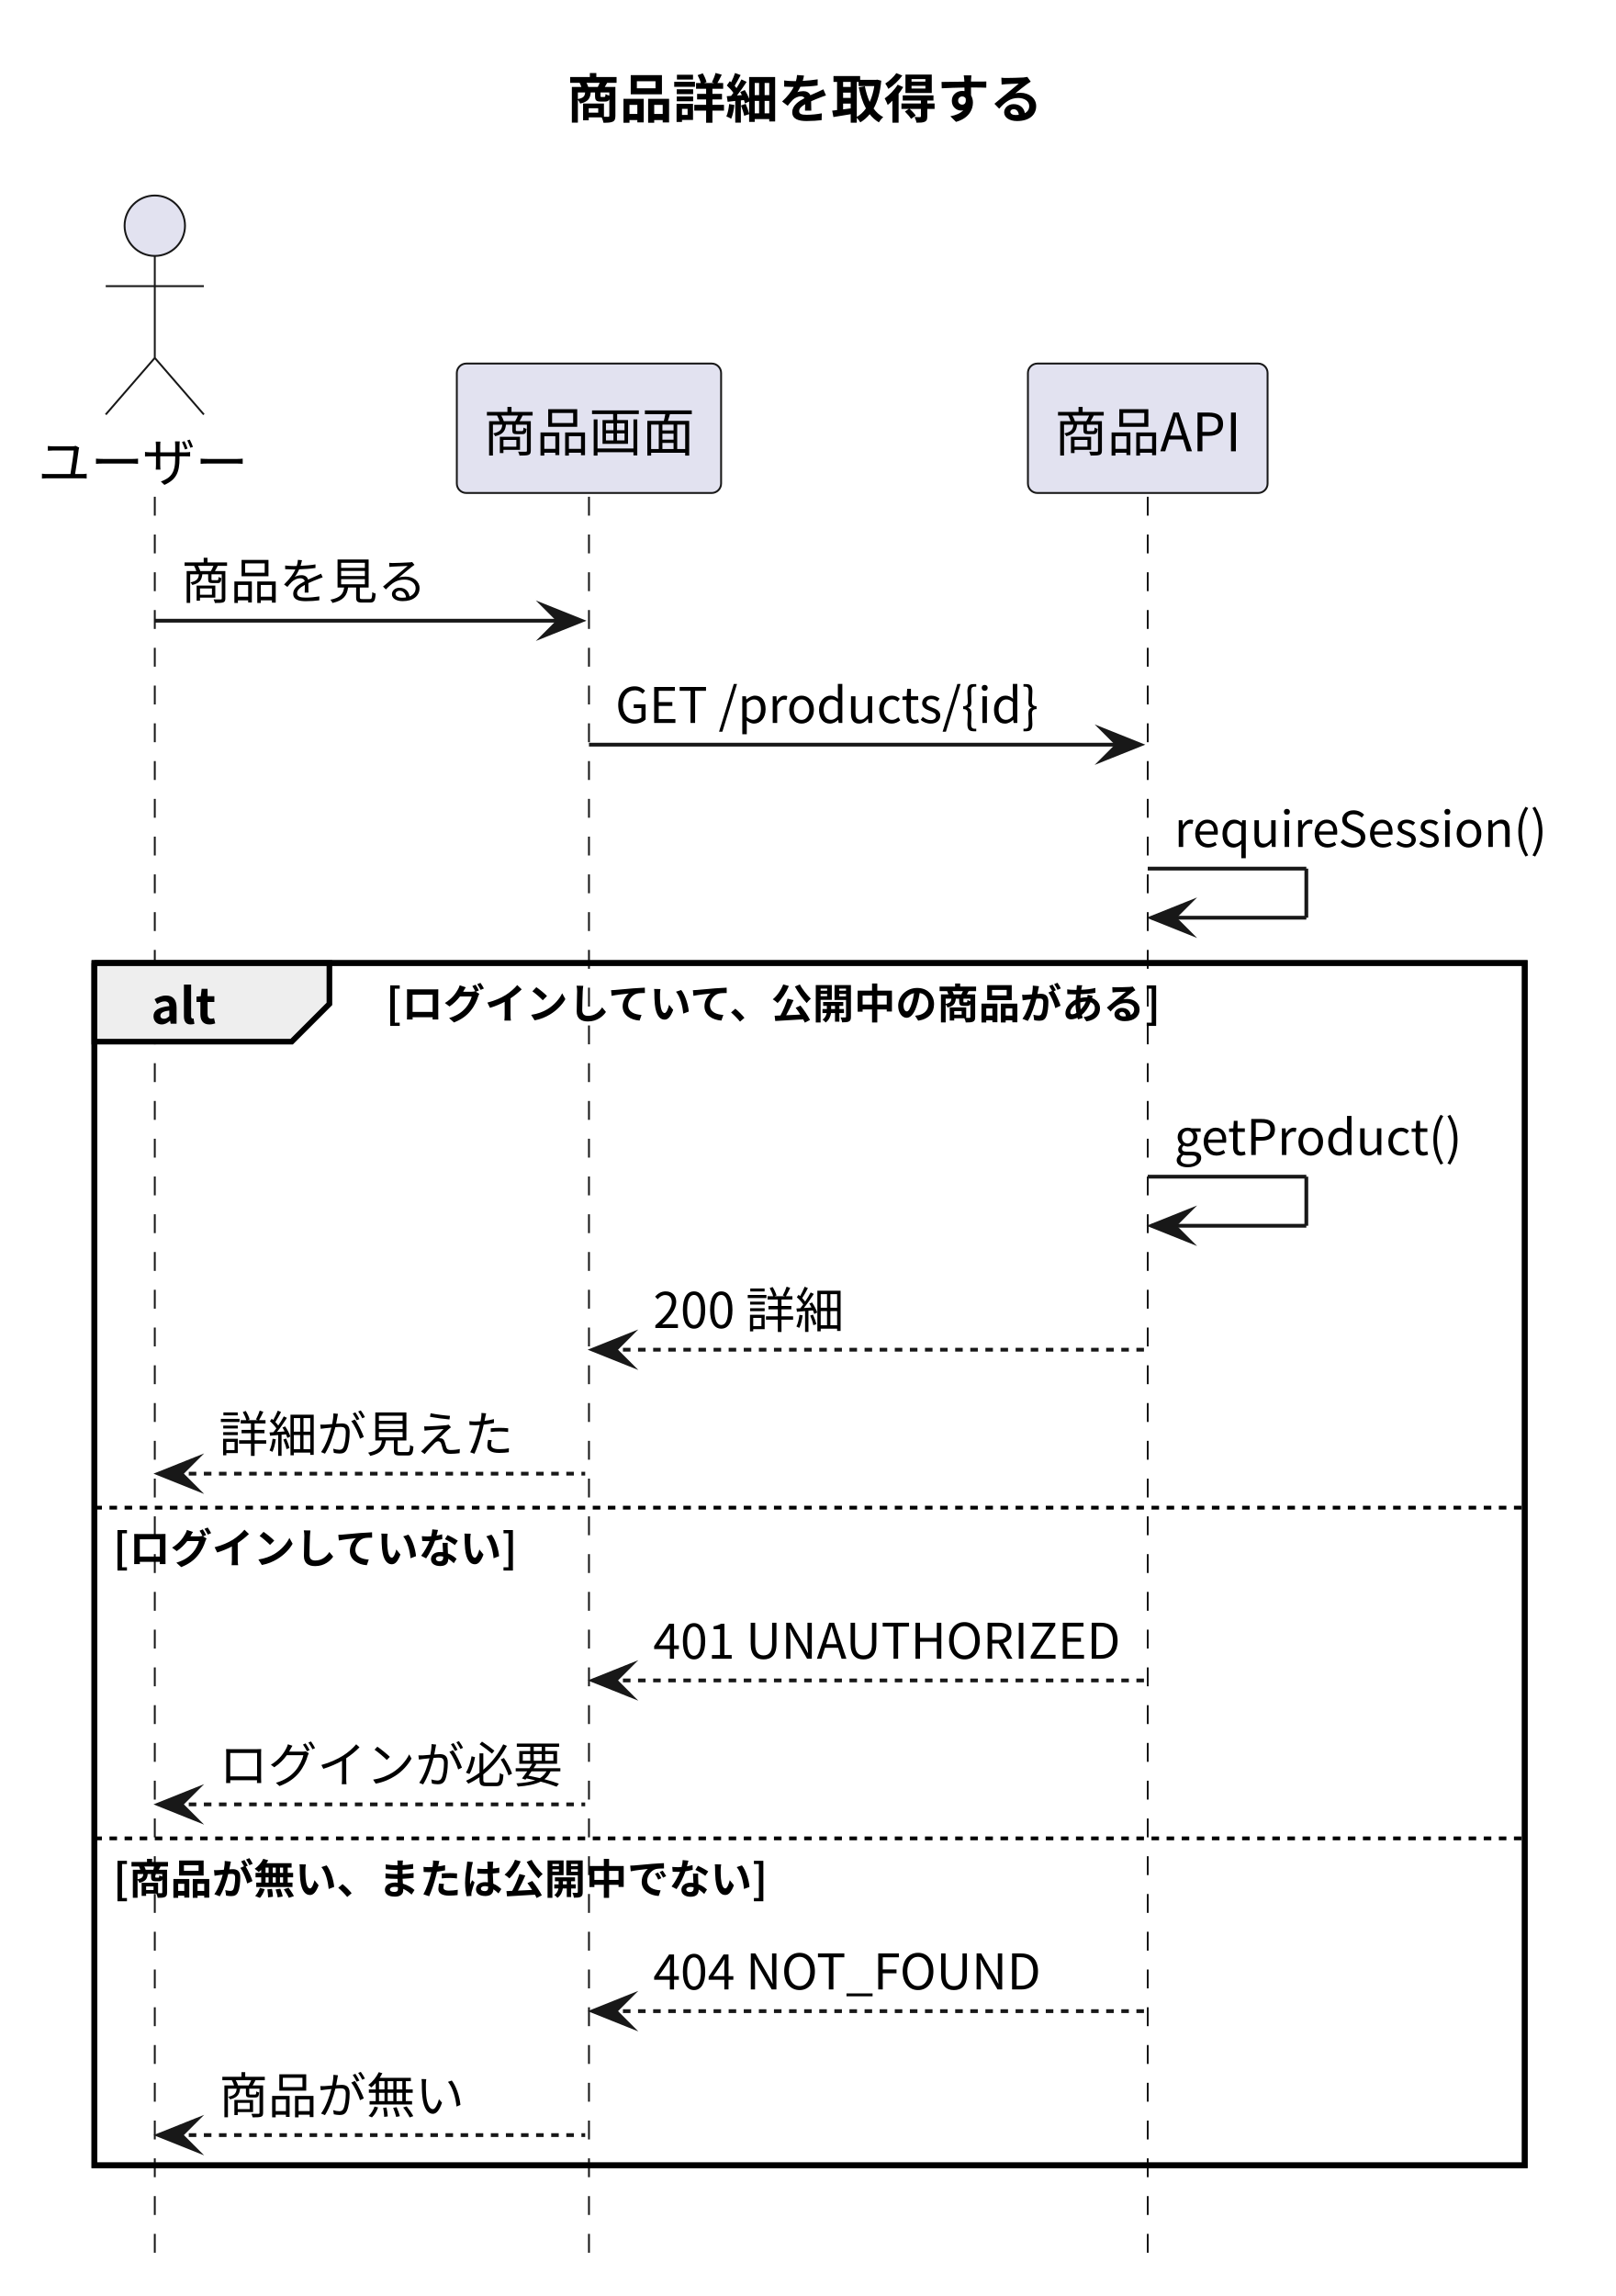
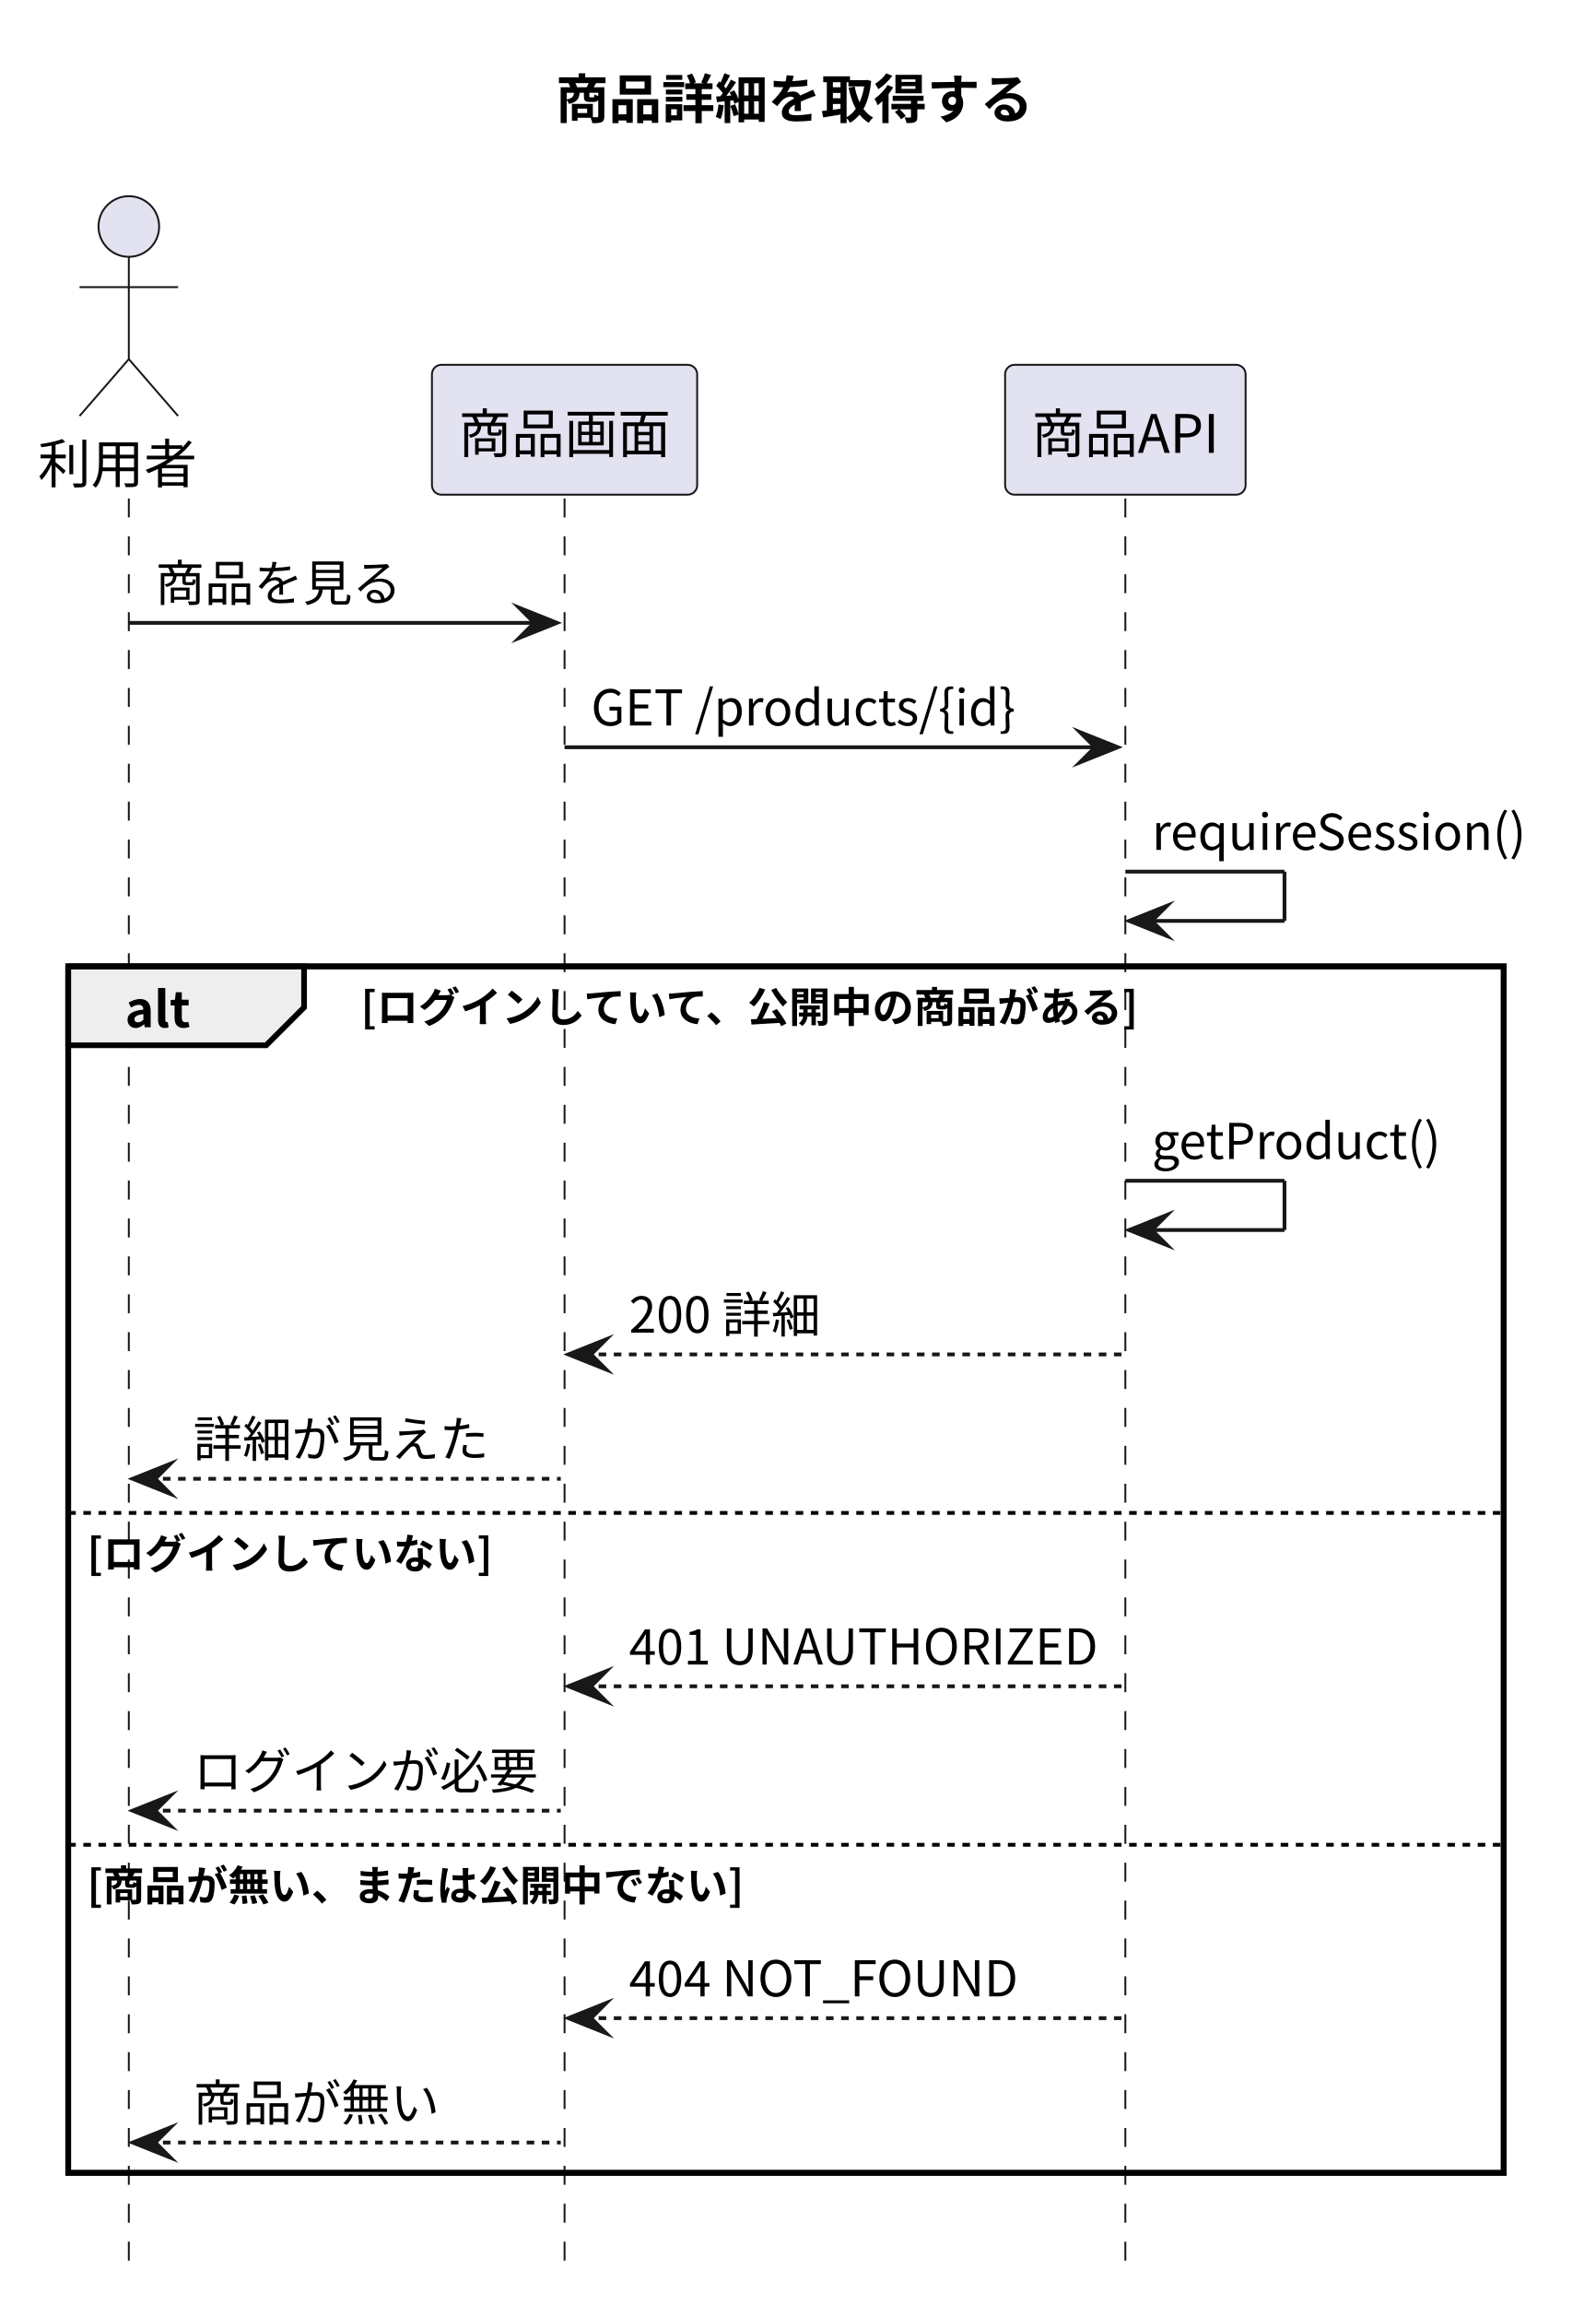
- <svg xmlns="http://www.w3.org/2000/svg" version="1.1" data-diagram-type="SEQUENCE" style="width:428px;height:608px;background:#FFFFFF;" width="428px" height="608px" viewBox="0 0 428 608" zoomAndPan="magnify" preserveAspectRatio="none" contentStyleType="text/css">
+ <svg xmlns="http://www.w3.org/2000/svg" version="1.1" data-diagram-type="SEQUENCE" style="width:421px;height:608px;background:#FFFFFF;" width="421px" height="608px" viewBox="0 0 421 608" zoomAndPan="magnify" preserveAspectRatio="none" contentStyleType="text/css">
  <defs />
  <g font-family="sans-serif" lengthAdjust="spacing">
    <g class="title" data-source-line="6">
-       <text x="150.157" y="31.24" fill="#000" font-size="14" textLength="125.999" font-weight="700" font-family="'Noto Sans CJK JP'">商品詳細を取得する</text>
+       <text x="146.657" y="31.24" fill="#000" font-size="14" textLength="125.999" font-weight="700" font-family="'Noto Sans CJK JP'">商品詳細を取得する</text>
    </g>
-     <rect x="25" y="255.016" width="378.863" height="318.376" fill="none" style="stroke:#000;stroke-width:1.5;" />
+     <rect x="18" y="255.016" width="378.863" height="318.376" fill="none" style="stroke:#000;stroke-width:1.5;" />
    <g class="participant-lifeline" data-qualified-name="User" data-entity-uid="part1" id="part1-lifeline" data-source-line="8">
      <g>
-         <rect x="37.5" y="131.544" width="8" height="465.848" fill="#000" fill-opacity="0" />
-         <line x1="41" y1="131.544" x2="41" y2="597.392" style="stroke:#181818;stroke-width:0.5;stroke-dasharray:5,5;" />
+         <rect x="30.5" y="131.544" width="8" height="465.848" fill="#000" fill-opacity="0" />
+         <line x1="34" y1="131.544" x2="34" y2="597.392" style="stroke:#181818;stroke-width:0.5;stroke-dasharray:5,5;" />
      </g>
    </g>
    <g class="participant-lifeline" data-qualified-name="Screen" data-entity-uid="part2" id="part2-lifeline" data-source-line="9">
      <g>
-         <rect x="152.5" y="131.544" width="8" height="465.848" fill="#000" fill-opacity="0" />
-         <line x1="156" y1="131.544" x2="156" y2="597.392" style="stroke:#181818;stroke-width:0.5;stroke-dasharray:5,5;" />
+         <rect x="145.5" y="131.544" width="8" height="465.848" fill="#000" fill-opacity="0" />
+         <line x1="149" y1="131.544" x2="149" y2="597.392" style="stroke:#181818;stroke-width:0.5;stroke-dasharray:5,5;" />
      </g>
    </g>
    <g class="participant-lifeline" data-qualified-name="API" data-entity-uid="part3" id="part3-lifeline" data-source-line="10">
      <g>
-         <rect x="300.507" y="131.544" width="8" height="465.848" fill="#000" fill-opacity="0" />
-         <line x1="304.007" y1="131.544" x2="304.007" y2="597.392" style="stroke:#181818;stroke-width:0.5;stroke-dasharray:5,5;" />
+         <rect x="293.507" y="131.544" width="8" height="465.848" fill="#000" fill-opacity="0" />
+         <line x1="297.007" y1="131.544" x2="297.007" y2="597.392" style="stroke:#181818;stroke-width:0.5;stroke-dasharray:5,5;" />
      </g>
    </g>
    <g class="participant participant-head" data-qualified-name="User" data-entity-uid="part1" id="part1-head" data-source-line="8">
-       <text x="10" y="127.512" fill="#000" font-size="14" textLength="56" font-family="'Noto Sans CJK JP'">ユーザー</text>
-       <ellipse cx="41" cy="59.772" rx="8" ry="8" fill="#E2E2F0" style="stroke:#181818;stroke-width:0.5;" />
-       <path d="M41,67.772 L41,94.772 M28,75.772 L54,75.772 M41,94.772 L28,109.772 M41,94.772 L54,109.772" style="stroke:#181818;stroke-width:0.5;" fill="none" />
+       <text x="10" y="127.512" fill="#000" font-size="14" textLength="42" font-family="'Noto Sans CJK JP'">利用者</text>
+       <ellipse cx="34" cy="59.772" rx="8" ry="8" fill="#E2E2F0" style="stroke:#181818;stroke-width:0.5;" />
+       <path d="M34,67.772 L34,94.772 M21,75.772 L47,75.772 M34,94.772 L21,109.772 M34,94.772 L47,109.772" style="stroke:#181818;stroke-width:0.5;" fill="none" />
    </g>
    <g class="participant participant-head" data-qualified-name="Screen" data-entity-uid="part2" id="part2-head" data-source-line="9">
-       <rect x="121" y="96.272" width="70" height="34.272" fill="#E2E2F0" style="stroke:#181818;stroke-width:0.5;" rx="2.5" ry="2.5" />
-       <text x="128" y="119.512" fill="#000" font-size="14" textLength="56" font-family="'Noto Sans CJK JP'">商品画面</text>
+       <rect x="114" y="96.272" width="70" height="34.272" fill="#E2E2F0" style="stroke:#181818;stroke-width:0.5;" rx="2.5" ry="2.5" />
+       <text x="121" y="119.512" fill="#000" font-size="14" textLength="56" font-family="'Noto Sans CJK JP'">商品画面</text>
    </g>
    <g class="participant participant-head" data-qualified-name="API" data-entity-uid="part3" id="part3-head" data-source-line="10">
-       <rect x="272.269" y="96.272" width="63.476" height="34.272" fill="#E2E2F0" style="stroke:#181818;stroke-width:0.5;" rx="2.5" ry="2.5" />
-       <text x="279.269" y="119.512" fill="#000" font-size="14" textLength="49.476" font-family="'Noto Sans CJK JP'">商品API</text>
+       <rect x="265.269" y="96.272" width="63.476" height="34.272" fill="#E2E2F0" style="stroke:#181818;stroke-width:0.5;" rx="2.5" ry="2.5" />
+       <text x="272.269" y="119.512" fill="#000" font-size="14" textLength="49.476" font-family="'Noto Sans CJK JP'">商品API</text>
    </g>
    <g class="message" data-entity-1="part1" data-entity-2="part2" id="msg1" data-source-line="12">
-       <polygon points="144,160.368,154,164.368,144,168.368,148,164.368" fill="#181818" style="stroke:#181818;stroke-width:1;stroke-linejoin:miter;stroke-miterlimit:10;" />
-       <line x1="41" y1="164.368" x2="150" y2="164.368" style="stroke:#181818;stroke-width:1;" />
-       <text x="48" y="158.624" fill="#000" font-size="13" textLength="65" font-family="'Noto Sans CJK JP'">商品を見る</text>
+       <polygon points="137,160.368,147,164.368,137,168.368,141,164.368" fill="#181818" style="stroke:#181818;stroke-width:1;stroke-linejoin:miter;stroke-miterlimit:10;" />
+       <line x1="34" y1="164.368" x2="143" y2="164.368" style="stroke:#181818;stroke-width:1;" />
+       <text x="41" y="158.624" fill="#000" font-size="13" textLength="65" font-family="'Noto Sans CJK JP'">商品を見る</text>
    </g>
    <g class="message" data-entity-1="part2" data-entity-2="part3" id="msg2" data-source-line="13">
-       <polygon points="292.007,193.192,302.007,197.192,292.007,201.192,296.007,197.192" fill="#181818" style="stroke:#181818;stroke-width:1;stroke-linejoin:miter;stroke-miterlimit:10;" />
-       <line x1="156" y1="197.192" x2="298.007" y2="197.192" style="stroke:#181818;stroke-width:1;" />
-       <text x="163" y="191.448" fill="#000" font-size="13" textLength="112.476" font-family="'Noto Sans CJK JP'">GET /products/{id}</text>
+       <polygon points="285.007,193.192,295.007,197.192,285.007,201.192,289.007,197.192" fill="#181818" style="stroke:#181818;stroke-width:1;stroke-linejoin:miter;stroke-miterlimit:10;" />
+       <line x1="149" y1="197.192" x2="291.007" y2="197.192" style="stroke:#181818;stroke-width:1;" />
+       <text x="156" y="191.448" fill="#000" font-size="13" textLength="112.476" font-family="'Noto Sans CJK JP'">GET /products/{id}</text>
    </g>
    <g class="message" data-entity-1="part3" data-entity-2="part3" id="msg3" data-source-line="14">
-       <line x1="304.007" y1="230.016" x2="346.007" y2="230.016" style="stroke:#181818;stroke-width:1;" />
-       <line x1="346.007" y1="230.016" x2="346.007" y2="243.016" style="stroke:#181818;stroke-width:1;" />
-       <line x1="305.007" y1="243.016" x2="346.007" y2="243.016" style="stroke:#181818;stroke-width:1;" />
-       <polygon points="315.007,239.016,305.007,243.016,315.007,247.016,311.007,243.016" fill="#181818" style="stroke:#181818;stroke-width:1;stroke-linejoin:miter;stroke-miterlimit:10;" />
-       <text x="311.007" y="224.272" fill="#000" font-size="13" textLength="99.307" font-family="'Noto Sans CJK JP'">requireSession()</text>
+       <line x1="297.007" y1="230.016" x2="339.007" y2="230.016" style="stroke:#181818;stroke-width:1;" />
+       <line x1="339.007" y1="230.016" x2="339.007" y2="243.016" style="stroke:#181818;stroke-width:1;" />
+       <line x1="298.007" y1="243.016" x2="339.007" y2="243.016" style="stroke:#181818;stroke-width:1;" />
+       <polygon points="308.007,239.016,298.007,243.016,308.007,247.016,304.007,243.016" fill="#181818" style="stroke:#181818;stroke-width:1;stroke-linejoin:miter;stroke-miterlimit:10;" />
+       <text x="304.007" y="224.272" fill="#000" font-size="13" textLength="99.307" font-family="'Noto Sans CJK JP'">requireSession()</text>
    </g>
-     <path d="M25,255.016 L87.251,255.016 L87.251,265.84 L77.251,275.84 L25,275.84 L25,255.016" style="stroke:#000;stroke-width:1.5;" fill="#EEE" />
-     <rect x="25" y="255.016" width="378.863" height="318.376" fill="none" style="stroke:#000;stroke-width:1.5;" />
-     <text x="40" y="271.096" fill="#000" font-size="13" textLength="17.251" font-weight="700" font-family="'Noto Sans CJK JP'">alt</text>
-     <text x="102.251" y="269.776" fill="#000" font-size="11" textLength="206.315" font-weight="700" font-family="'Noto Sans CJK JP'">[ログインしていて、公開中の商品がある]</text>
+     <path d="M18,255.016 L80.251,255.016 L80.251,265.84 L70.251,275.84 L18,275.84 L18,255.016" style="stroke:#000;stroke-width:1.5;" fill="#EEE" />
+     <rect x="18" y="255.016" width="378.863" height="318.376" fill="none" style="stroke:#000;stroke-width:1.5;" />
+     <text x="33" y="271.096" fill="#000" font-size="13" textLength="17.251" font-weight="700" font-family="'Noto Sans CJK JP'">alt</text>
+     <text x="95.251" y="269.776" fill="#000" font-size="11" textLength="206.315" font-weight="700" font-family="'Noto Sans CJK JP'">[ログインしていて、公開中の商品がある]</text>
    <g class="message" data-entity-1="part3" data-entity-2="part3" id="msg4" data-source-line="16">
-       <line x1="304.007" y1="311.592" x2="346.007" y2="311.592" style="stroke:#181818;stroke-width:1;" />
-       <line x1="346.007" y1="311.592" x2="346.007" y2="324.592" style="stroke:#181818;stroke-width:1;" />
-       <line x1="305.007" y1="324.592" x2="346.007" y2="324.592" style="stroke:#181818;stroke-width:1;" />
-       <polygon points="315.007,320.592,305.007,324.592,315.007,328.592,311.007,324.592" fill="#181818" style="stroke:#181818;stroke-width:1;stroke-linejoin:miter;stroke-miterlimit:10;" />
-       <text x="311.007" y="305.848" fill="#000" font-size="13" textLength="76.856" font-family="'Noto Sans CJK JP'">getProduct()</text>
+       <line x1="297.007" y1="311.592" x2="339.007" y2="311.592" style="stroke:#181818;stroke-width:1;" />
+       <line x1="339.007" y1="311.592" x2="339.007" y2="324.592" style="stroke:#181818;stroke-width:1;" />
+       <line x1="298.007" y1="324.592" x2="339.007" y2="324.592" style="stroke:#181818;stroke-width:1;" />
+       <polygon points="308.007,320.592,298.007,324.592,308.007,328.592,304.007,324.592" fill="#181818" style="stroke:#181818;stroke-width:1;stroke-linejoin:miter;stroke-miterlimit:10;" />
+       <text x="304.007" y="305.848" fill="#000" font-size="13" textLength="76.856" font-family="'Noto Sans CJK JP'">getProduct()</text>
    </g>
    <g class="message" data-entity-1="part3" data-entity-2="part2" id="msg5" data-source-line="17">
-       <polygon points="167,353.416,157,357.416,167,361.416,163,357.416" fill="#181818" style="stroke:#181818;stroke-width:1;stroke-linejoin:miter;stroke-miterlimit:10;" />
-       <line x1="161" y1="357.416" x2="303.007" y2="357.416" style="stroke:#181818;stroke-width:1;stroke-dasharray:2,2;" />
-       <text x="173" y="351.672" fill="#000" font-size="13" textLength="50.557" font-family="'Noto Sans CJK JP'">200 詳細</text>
+       <polygon points="160,353.416,150,357.416,160,361.416,156,357.416" fill="#181818" style="stroke:#181818;stroke-width:1;stroke-linejoin:miter;stroke-miterlimit:10;" />
+       <line x1="154" y1="357.416" x2="296.007" y2="357.416" style="stroke:#181818;stroke-width:1;stroke-dasharray:2,2;" />
+       <text x="166" y="351.672" fill="#000" font-size="13" textLength="50.557" font-family="'Noto Sans CJK JP'">200 詳細</text>
    </g>
    <g class="message" data-entity-1="part2" data-entity-2="part1" id="msg6" data-source-line="18">
-       <polygon points="52,386.24,42,390.24,52,394.24,48,390.24" fill="#181818" style="stroke:#181818;stroke-width:1;stroke-linejoin:miter;stroke-miterlimit:10;" />
-       <line x1="46" y1="390.24" x2="155" y2="390.24" style="stroke:#181818;stroke-width:1;stroke-dasharray:2,2;" />
-       <text x="58" y="384.496" fill="#000" font-size="13" textLength="78" font-family="'Noto Sans CJK JP'">詳細が見えた</text>
+       <polygon points="45,386.24,35,390.24,45,394.24,41,390.24" fill="#181818" style="stroke:#181818;stroke-width:1;stroke-linejoin:miter;stroke-miterlimit:10;" />
+       <line x1="39" y1="390.24" x2="148" y2="390.24" style="stroke:#181818;stroke-width:1;stroke-dasharray:2,2;" />
+       <text x="51" y="384.496" fill="#000" font-size="13" textLength="78" font-family="'Noto Sans CJK JP'">詳細が見えた</text>
    </g>
-     <line x1="25" y1="399.24" x2="403.863" y2="399.24" style="stroke:#000;stroke-width:1;stroke-dasharray:2,2;" />
-     <text x="30" y="414" fill="#000" font-size="11" textLength="107.315" font-weight="700" font-family="'Noto Sans CJK JP'">[ログインしていない]</text>
+     <line x1="18" y1="399.24" x2="396.863" y2="399.24" style="stroke:#000;stroke-width:1;stroke-dasharray:2,2;" />
+     <text x="23" y="414" fill="#000" font-size="11" textLength="107.315" font-weight="700" font-family="'Noto Sans CJK JP'">[ログインしていない]</text>
    <g class="message" data-entity-1="part3" data-entity-2="part2" id="msg7" data-source-line="20">
-       <polygon points="167,440.992,157,444.992,167,448.992,163,444.992" fill="#181818" style="stroke:#181818;stroke-width:1;stroke-linejoin:miter;stroke-miterlimit:10;" />
-       <line x1="161" y1="444.992" x2="303.007" y2="444.992" style="stroke:#181818;stroke-width:1;stroke-dasharray:2,2;" />
-       <text x="173" y="439.248" fill="#000" font-size="13" textLength="124.007" font-family="'Noto Sans CJK JP'">401 UNAUTHORIZED</text>
+       <polygon points="160,440.992,150,444.992,160,448.992,156,444.992" fill="#181818" style="stroke:#181818;stroke-width:1;stroke-linejoin:miter;stroke-miterlimit:10;" />
+       <line x1="154" y1="444.992" x2="296.007" y2="444.992" style="stroke:#181818;stroke-width:1;stroke-dasharray:2,2;" />
+       <text x="166" y="439.248" fill="#000" font-size="13" textLength="124.007" font-family="'Noto Sans CJK JP'">401 UNAUTHORIZED</text>
    </g>
    <g class="message" data-entity-1="part2" data-entity-2="part1" id="msg8" data-source-line="21">
-       <polygon points="52,473.816,42,477.816,52,481.816,48,477.816" fill="#181818" style="stroke:#181818;stroke-width:1;stroke-linejoin:miter;stroke-miterlimit:10;" />
-       <line x1="46" y1="477.816" x2="155" y2="477.816" style="stroke:#181818;stroke-width:1;stroke-dasharray:2,2;" />
-       <text x="58" y="472.072" fill="#000" font-size="13" textLength="91" font-family="'Noto Sans CJK JP'">ログインが必要</text>
+       <polygon points="45,473.816,35,477.816,45,481.816,41,477.816" fill="#181818" style="stroke:#181818;stroke-width:1;stroke-linejoin:miter;stroke-miterlimit:10;" />
+       <line x1="39" y1="477.816" x2="148" y2="477.816" style="stroke:#181818;stroke-width:1;stroke-dasharray:2,2;" />
+       <text x="51" y="472.072" fill="#000" font-size="13" textLength="91" font-family="'Noto Sans CJK JP'">ログインが必要</text>
    </g>
-     <line x1="25" y1="486.816" x2="403.863" y2="486.816" style="stroke:#000;stroke-width:1;stroke-dasharray:2,2;" />
-     <text x="30" y="501.576" fill="#000" font-size="11" textLength="173.315" font-weight="700" font-family="'Noto Sans CJK JP'">[商品が無い、または公開中でない]</text>
+     <line x1="18" y1="486.816" x2="396.863" y2="486.816" style="stroke:#000;stroke-width:1;stroke-dasharray:2,2;" />
+     <text x="23" y="501.576" fill="#000" font-size="11" textLength="173.315" font-weight="700" font-family="'Noto Sans CJK JP'">[商品が無い、または公開中でない]</text>
    <g class="message" data-entity-1="part3" data-entity-2="part2" id="msg9" data-source-line="23">
-       <polygon points="167,528.568,157,532.568,167,536.568,163,532.568" fill="#181818" style="stroke:#181818;stroke-width:1;stroke-linejoin:miter;stroke-miterlimit:10;" />
-       <line x1="161" y1="532.568" x2="303.007" y2="532.568" style="stroke:#181818;stroke-width:1;stroke-dasharray:2,2;" />
-       <text x="173" y="526.824" fill="#000" font-size="13" textLength="103.194" font-family="'Noto Sans CJK JP'">404 NOT_FOUND</text>
+       <polygon points="160,528.568,150,532.568,160,536.568,156,532.568" fill="#181818" style="stroke:#181818;stroke-width:1;stroke-linejoin:miter;stroke-miterlimit:10;" />
+       <line x1="154" y1="532.568" x2="296.007" y2="532.568" style="stroke:#181818;stroke-width:1;stroke-dasharray:2,2;" />
+       <text x="166" y="526.824" fill="#000" font-size="13" textLength="103.194" font-family="'Noto Sans CJK JP'">404 NOT_FOUND</text>
    </g>
    <g class="message" data-entity-1="part2" data-entity-2="part1" id="msg10" data-source-line="24">
-       <polygon points="52,561.392,42,565.392,52,569.392,48,565.392" fill="#181818" style="stroke:#181818;stroke-width:1;stroke-linejoin:miter;stroke-miterlimit:10;" />
-       <line x1="46" y1="565.392" x2="155" y2="565.392" style="stroke:#181818;stroke-width:1;stroke-dasharray:2,2;" />
-       <text x="58" y="559.648" fill="#000" font-size="13" textLength="65" font-family="'Noto Sans CJK JP'">商品が無い</text>
+       <polygon points="45,561.392,35,565.392,45,569.392,41,565.392" fill="#181818" style="stroke:#181818;stroke-width:1;stroke-linejoin:miter;stroke-miterlimit:10;" />
+       <line x1="39" y1="565.392" x2="148" y2="565.392" style="stroke:#181818;stroke-width:1;stroke-dasharray:2,2;" />
+       <text x="51" y="559.648" fill="#000" font-size="13" textLength="65" font-family="'Noto Sans CJK JP'">商品が無い</text>
    </g>
  </g>
</svg>
